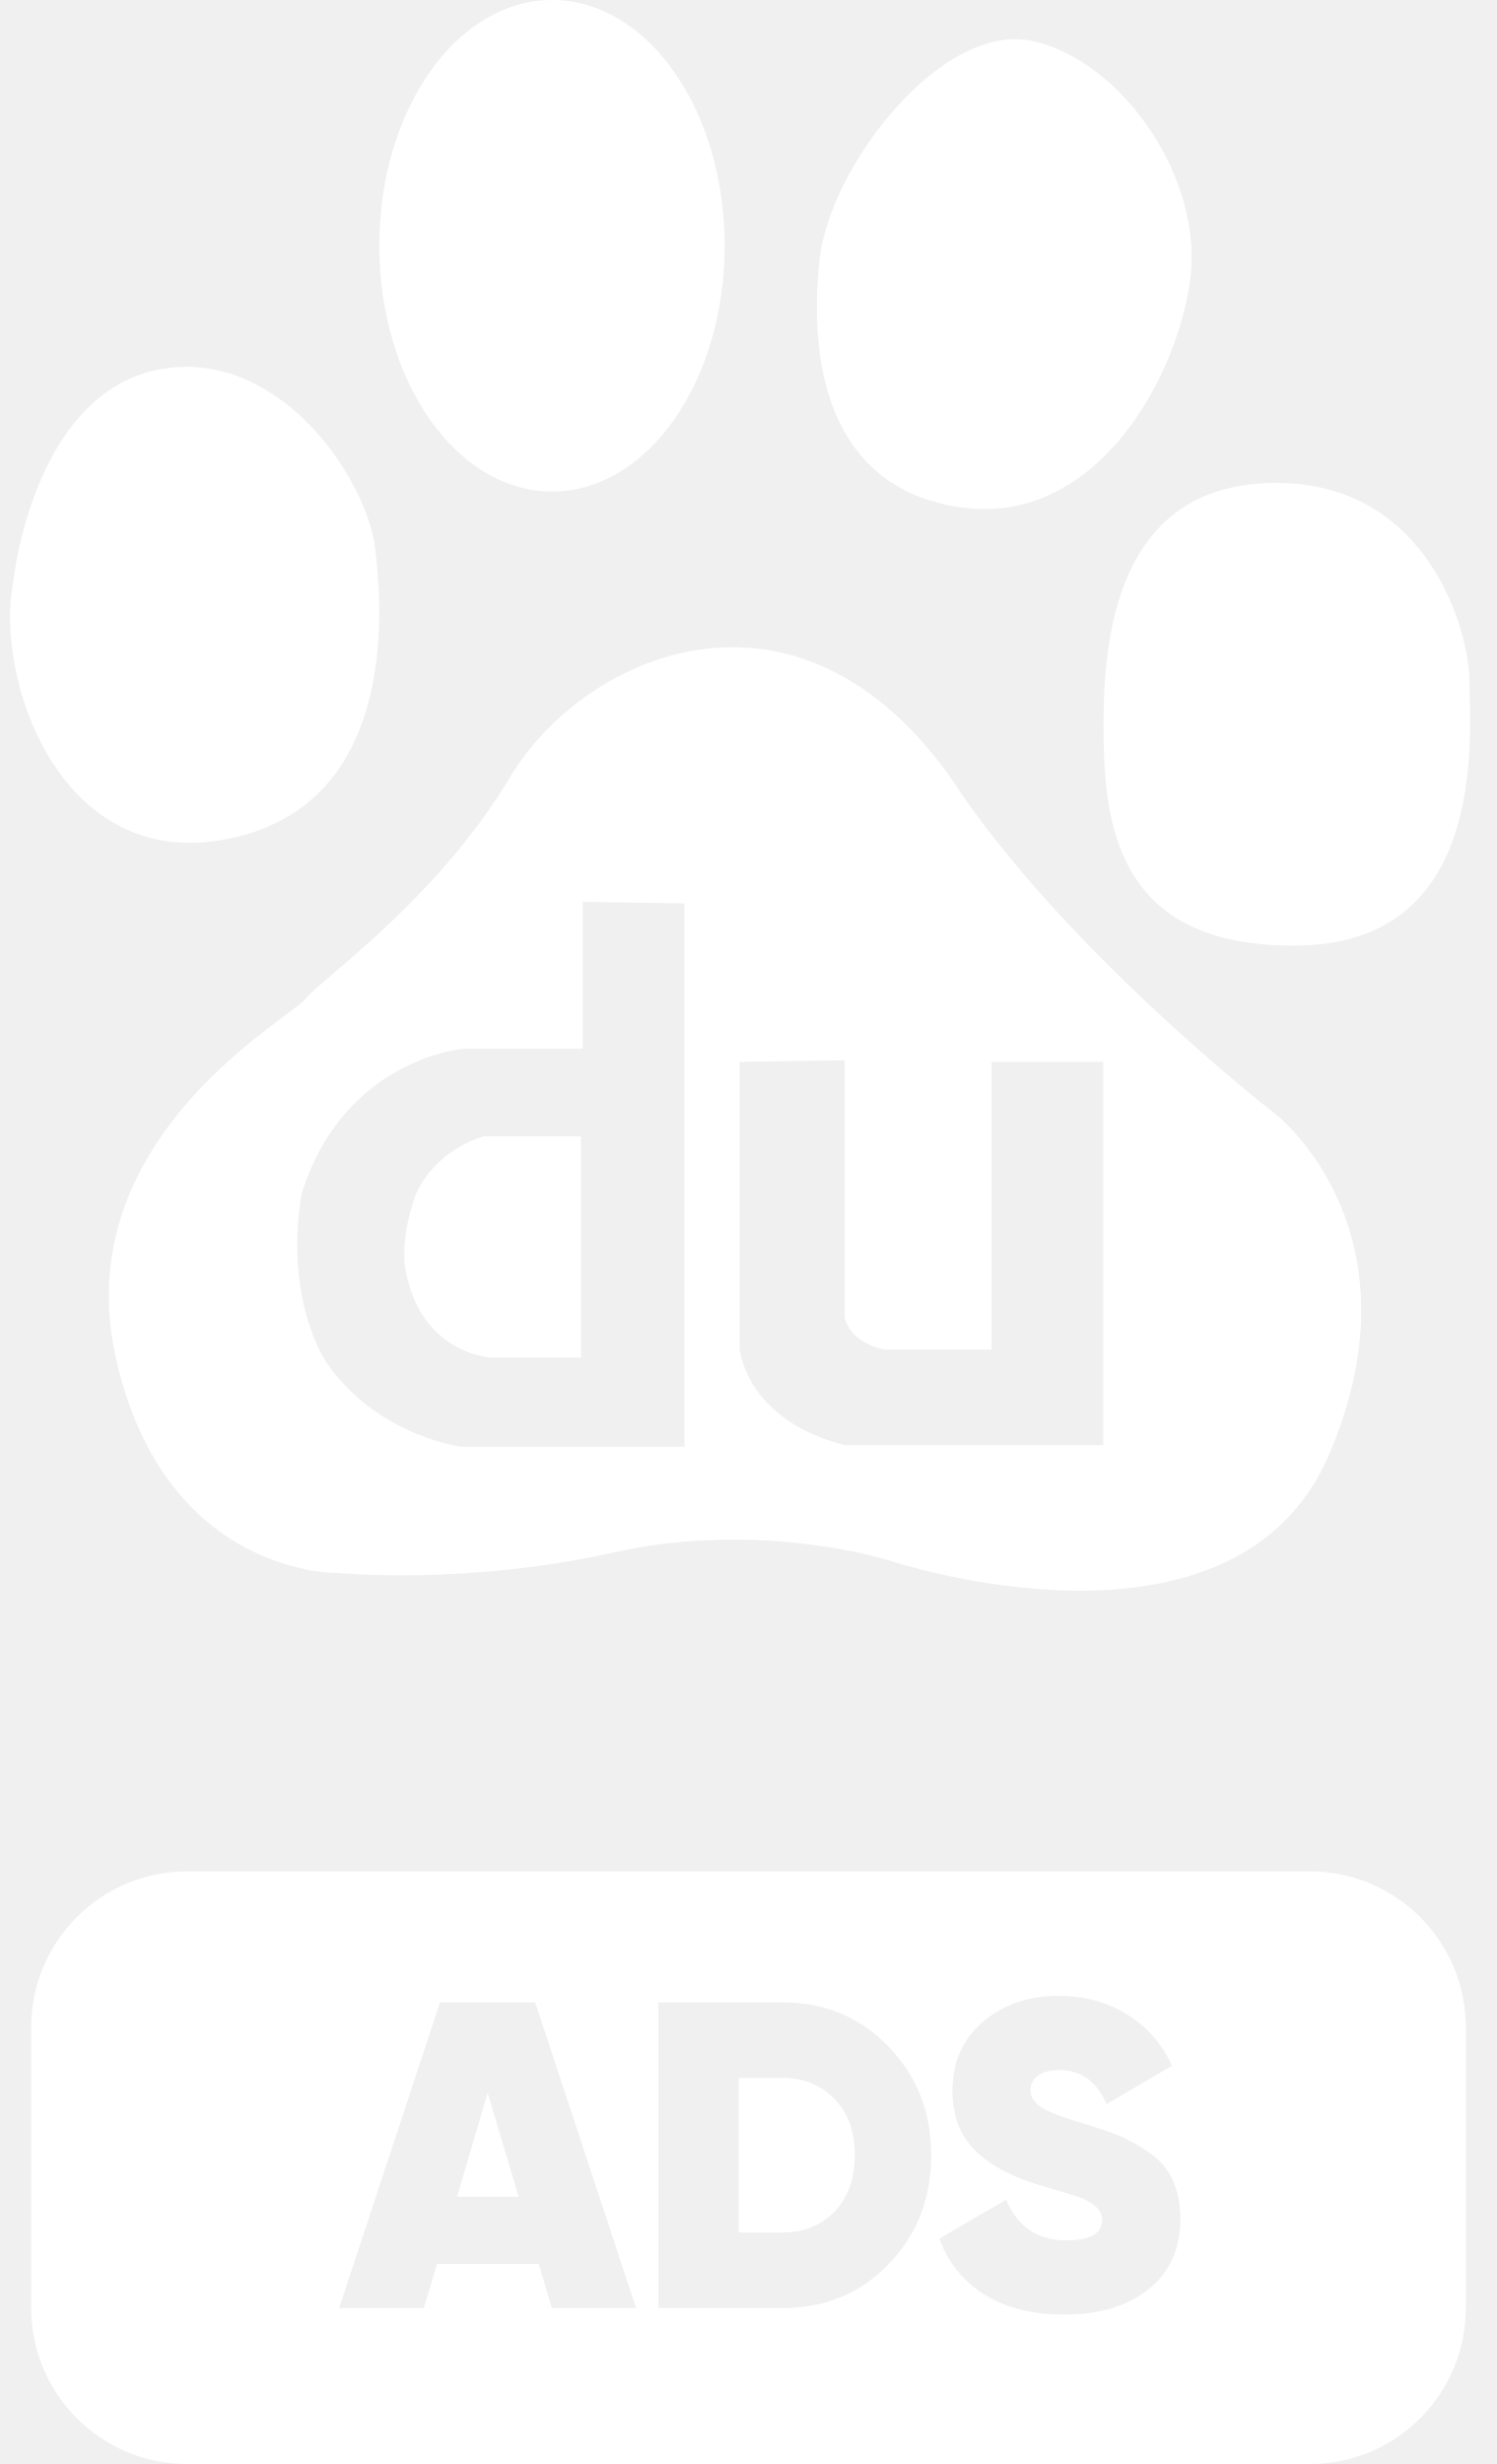
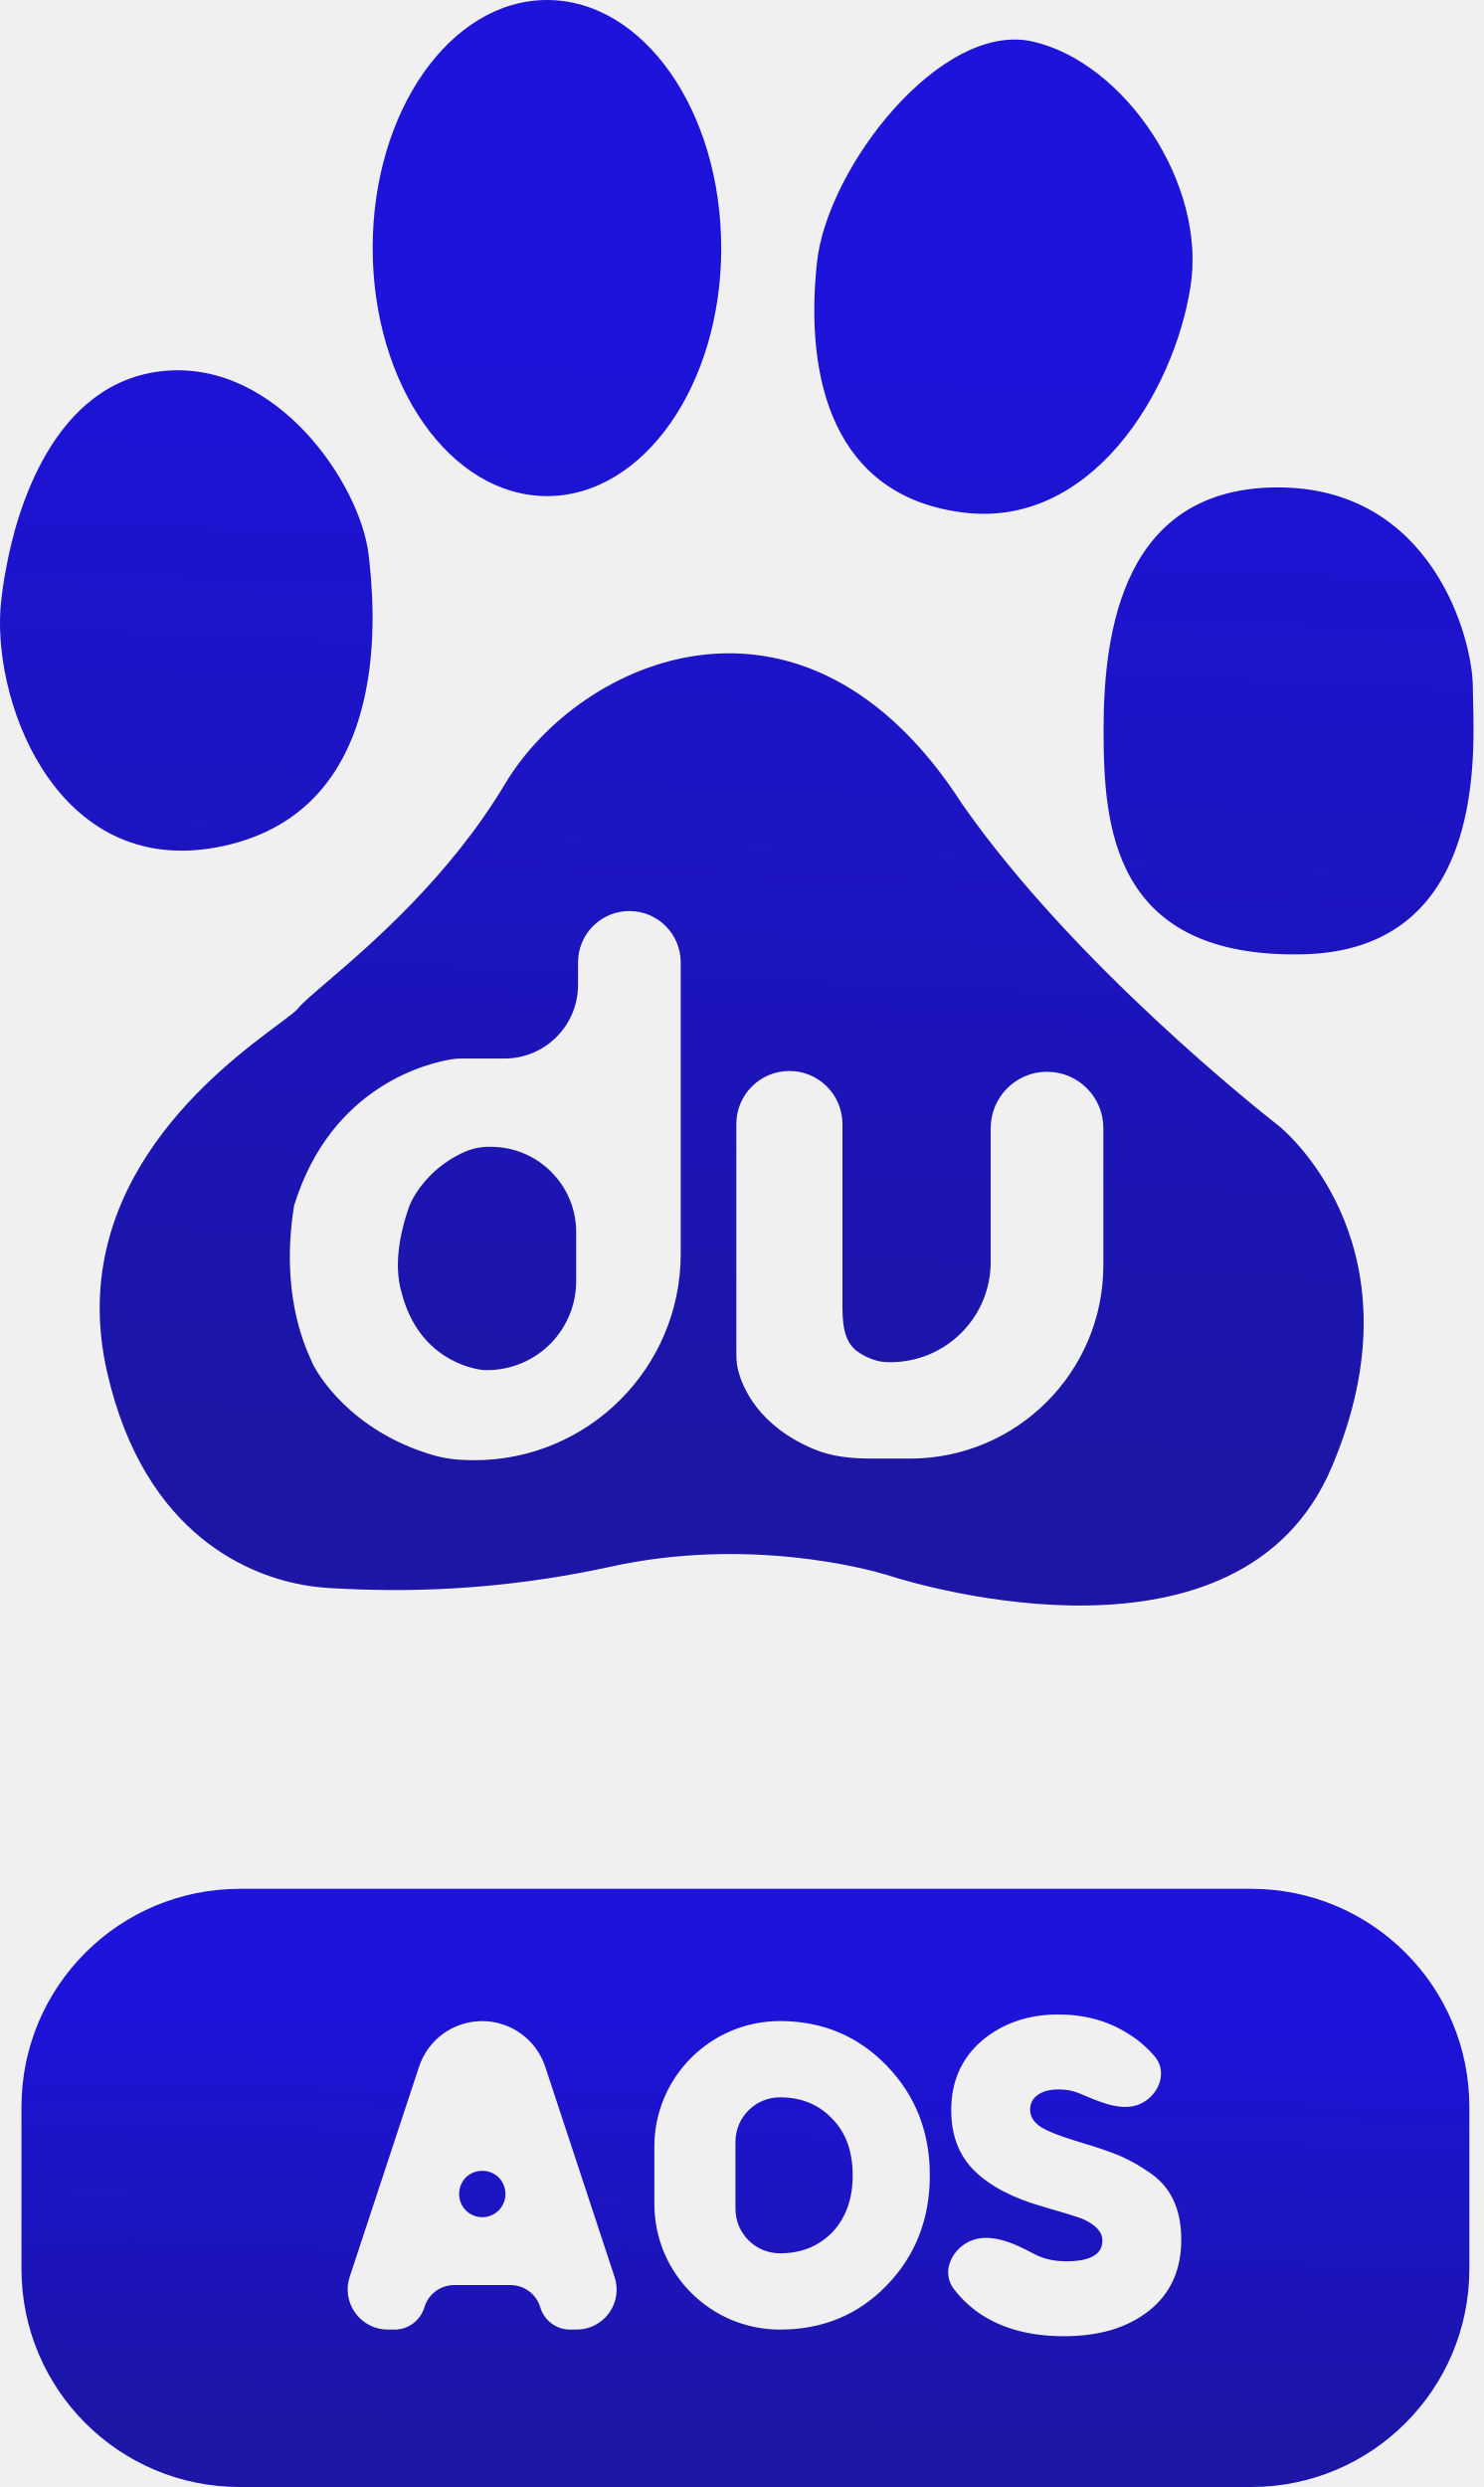
- <svg xmlns="http://www.w3.org/2000/svg" width="48" height="79" fill="none">
-   <path fill-rule="evenodd" clip-rule="evenodd" d="M12.034 17.615c.165 1.47.905 8.073-4.625 9.26C1.876 28.07-.183 21.663.425 18.662c0 0 .655-6.483 5.143-6.883 3.565-.312 6.192 3.591 6.465 5.826l.002.01zm11.202-9.738c0 4.356-2.473 7.882-5.533 7.882-3.062 0-5.54-3.526-5.54-7.882C12.162 3.52 14.641 0 17.702 0c3.06 0 5.533 3.52 5.533 7.877zM38.14 9.134c-.525 3.31-3.149 7.68-7.245 7.143-4.092-.524-5.017-4.225-4.618-7.937.326-3.035 3.954-7.687 6.86-7.019 2.893.66 5.54 4.506 5.003 7.813zm2.783 6.349c4.882 0 6.193 4.773 6.193 6.357 0 .12.004.27.008.443.054 2.13.2 7.906-5.412 8.03-6.075.132-6.328-4.105-6.328-7.143 0-3.183.646-7.687 5.539-7.687zM30.895 25.548C34.59 30.843 40.923 35.74 40.923 35.74s4.743 3.712 1.71 10.858c-3.029 7.153-14.113 3.436-14.113 3.436s-4.089-1.318-8.84-.26c-4.743 1.06-8.832.66-8.832.66s-5.548.134-7.13-6.88c-1.341-5.965 3.593-9.638 5.434-11.007.326-.243.555-.413.635-.511.132-.166.46-.447.916-.837 1.37-1.174 3.893-3.332 5.674-6.315 2.38-3.966 9.5-7.146 14.518.663zm-12.208 3.365v4.712h-3.84s-3.837.318-5.18 4.667c-.438 2.715.304 4.386.528 4.891l.04.089c.155.364 1.395 2.489 4.509 3.113h7.204v-17.42l-3.261-.052zm-.058 14.612h-2.902s-2.022-.105-2.638-2.433c-.318-1.032.047-2.223.207-2.692.147-.469.826-1.553 2.225-1.97h3.107l.001 7.095zm5.085-9.478v9.172s.15 2.283 3.368 3.115h8.291V34.046h-3.578v9.224h-3.414s-1.092-.159-1.297-1.035v-8.242l-3.37.054zM6 60a5 5 0 00-5 5v9a5 5 0 005 5h36a5 5 0 005-5v-9a5 5 0 00-5-5H6zm25.56 13.566c.692.43 1.546.644 2.563.644 1.12 0 2.02-.27 2.702-.812.681-.541 1.022-1.293 1.022-2.254 0-.98-.34-1.694-1.022-2.142a5.485 5.485 0 00-.952-.532c-.27-.112-.654-.243-1.148-.392-.663-.196-1.11-.369-1.344-.518-.224-.15-.336-.331-.336-.546 0-.196.08-.35.238-.462.158-.121.383-.182.672-.182.71 0 1.218.364 1.526 1.092l2.1-1.232c-.336-.719-.822-1.27-1.456-1.652-.635-.392-1.363-.588-2.184-.588-.962 0-1.774.28-2.436.84-.644.56-.966 1.293-.966 2.198 0 .803.247 1.447.742 1.932.495.485 1.218.863 2.17 1.134a25.65 25.65 0 011.232.378c.438.187.658.42.658.7 0 .439-.383.658-1.148.658-.924 0-1.568-.434-1.932-1.302l-2.142 1.246c.28.765.76 1.363 1.442 1.792zM20.396 74h-2.702l-.42-1.414h-3.262L13.591 74h-2.716l3.234-9.8h3.052l3.234 9.8zm-4.76-6.902l-.98 3.332h1.974l-.994-3.332zm5.473-2.898h3.99c1.344 0 2.473.471 3.388 1.414.914.943 1.372 2.105 1.372 3.486 0 1.39-.458 2.557-1.372 3.5-.906.933-2.035 1.4-3.388 1.4h-3.99v-9.8zm2.576 7.378h1.414c.672 0 1.227-.224 1.666-.672.429-.457.644-1.06.644-1.806 0-.756-.215-1.353-.644-1.792-.43-.457-.985-.686-1.666-.686h-1.414v4.956z" fill="#fff" />
+ <svg xmlns="http://www.w3.org/2000/svg" width="34" height="57" fill="none">
+   <path fill-rule="evenodd" clip-rule="evenodd" d="M8.45 12.71c.12 1.06.653 5.824-3.337 6.681-3.712.801-5.256-3.138-5.103-5.436a8.42 8.42 0 01.14-.98C.373 11.77 1.193 8.73 3.784 8.499c2.572-.225 4.468 2.591 4.665 4.204v.007zm8.083-7.027c0 3.143-1.785 5.687-3.992 5.687-2.21 0-3.998-2.544-3.998-5.687C8.543 2.54 10.332 0 12.54 0c2.207 0 3.992 2.54 3.992 5.683zm10.753.907c-.378 2.389-2.272 5.542-5.227 5.154-2.953-.378-3.62-3.048-3.332-5.727.235-2.19 2.853-5.546 4.95-5.064 2.087.476 3.997 3.251 3.61 5.637zm2.008 4.581c3.522 0 4.468 3.444 4.468 4.587 0 .087.003.194.006.32.04 1.536.145 5.704-3.904 5.794-4.384.095-4.567-2.963-4.567-5.154 0-2.297.467-5.547 3.997-5.547zm-7.235 7.262c2.564 3.675 6.888 7.084 7.215 7.34l.04.03c.271.226 3.306 2.89 1.214 7.82-2.083 4.919-9.45 2.711-10.132 2.494l-.106-.033c-.416-.123-3.167-.873-6.324-.17a23.07 23.07 0 01-5.766.513c-.405-.016-.81-.026-1.208-.094-1.163-.197-3.676-1.068-4.542-4.908-.968-4.303 2.593-6.953 3.921-7.941.235-.175.4-.298.458-.369.095-.12.332-.323.66-.604.99-.846 2.81-2.404 4.095-4.556 1.717-2.861 6.854-5.156 10.475.478zm-7.613 2.447a1.177 1.177 0 00-1.196 1.176v.518c0 .932-.755 1.687-1.686 1.687h-.974c-.073 0-.145.003-.218.014-.52.08-2.775.585-3.63 3.354-.316 1.958.22 3.164.382 3.528l.028.064c.104.245.884 1.586 2.797 2.135.3.087.614.111.925.111a4.73 4.73 0 004.73-4.73v-6.68c0-.643-.516-1.167-1.158-1.177zm-1.238 8.483a2.04 2.04 0 01-2.146 2.036c-.263-.032-1.456-.26-1.85-1.75-.23-.745.033-1.605.149-1.943.096-.306.507-.978 1.336-1.326a1.43 1.43 0 01.555-.096c1.08 0 1.956.876 1.956 1.956v1.123zm4.867-4.817a1.216 1.216 0 00-1.196 1.216v5.208c0 .142.003.285.038.424.101.403.466 1.291 1.752 1.824.413.172.867.212 1.315.212h.875a4.433 4.433 0 004.433-4.433v-3.142a1.29 1.29 0 10-2.582 0v3.068a2.297 2.297 0 01-2.298 2.297c-.11 0-.221-.006-.327-.038a1.41 1.41 0 01-.443-.216c-.322-.243-.331-.697-.331-1.1v-4.104c0-.68-.557-1.227-1.236-1.216z" fill="url(#paint0_linear)" />
+   <path fill-rule="evenodd" clip-rule="evenodd" d="M5.492 43.291a5 5 0 00-5 5V52a5 5 0 005 5h23.19a5 5 0 005-5v-3.71a5 5 0 00-5-5H5.492zm17.05 9.788c.499.31 1.115.465 1.849.465.808 0 1.458-.195 1.95-.586.491-.39.737-.933.737-1.626 0-.708-.246-1.223-.738-1.546a3.955 3.955 0 00-.686-.384 9.393 9.393 0 00-.829-.283c-.478-.141-.801-.266-.97-.373-.161-.108-.242-.24-.242-.394 0-.142.057-.253.172-.334.114-.087.276-.13.485-.13.169 0 .322.028.46.085.477.199 1.037.47 1.483.208.381-.224.542-.715.255-1.051a2.576 2.576 0 00-.633-.536c-.457-.283-.983-.424-1.575-.424-.694 0-1.28.202-1.758.606-.465.404-.697.933-.697 1.586 0 .579.178 1.044.535 1.394.357.35.88.623 1.566.818.485.141.781.232.889.273.316.134.475.303.475.505 0 .316-.276.475-.828.475-.284 0-.53-.057-.74-.17-.482-.259-1.073-.526-1.545-.252-.379.22-.56.695-.299 1.047.184.246.412.455.684.627zm-8.453-.89a.916.916 0 01-.87 1.203h-.15a.713.713 0 01-.684-.51.713.713 0 00-.684-.51h-1.289a.713.713 0 00-.684.51.713.713 0 01-.683.51H8.89a.92.92 0 01-.874-1.209l1.59-4.816a1.523 1.523 0 012.892 0l1.591 4.823zm-2.524-2.056c-.151-.508-.87-.506-1.02.002a.532.532 0 101.02-.002zM15 49.2a2.879 2.879 0 012.879-2.879c.97 0 1.785.34 2.445 1.02.66.68.99 1.52.99 2.516 0 1.003-.33 1.845-.99 2.525-.654.674-1.469 1.01-2.445 1.01A2.879 2.879 0 0115 50.513V49.2zm1.859 1.424c0 .564.457 1.02 1.02 1.02.485 0 .886-.16 1.202-.484.31-.33.465-.764.465-1.303 0-.546-.155-.977-.465-1.293-.31-.33-.71-.495-1.202-.495a1.02 1.02 0 00-1.02 1.02v1.535z" fill="url(#paint1_linear)" />
+   <defs>
+     <linearGradient id="paint0_linear" x1="4.838" y1="6.944" x2="3.756" y2="32.342" gradientUnits="userSpaceOnUse">
+       <stop stop-color="#1D13DA" />
+       <stop offset="1" stop-color="#1C15A6" />
+     </linearGradient>
+     <linearGradient id="paint1_linear" x1="5.246" y1="45.878" x2="5.093" y2="55.355" gradientUnits="userSpaceOnUse">
+       <stop stop-color="#1D13DA" />
+       <stop offset="1" stop-color="#1C15A6" />
+     </linearGradient>
+   </defs>
</svg>
